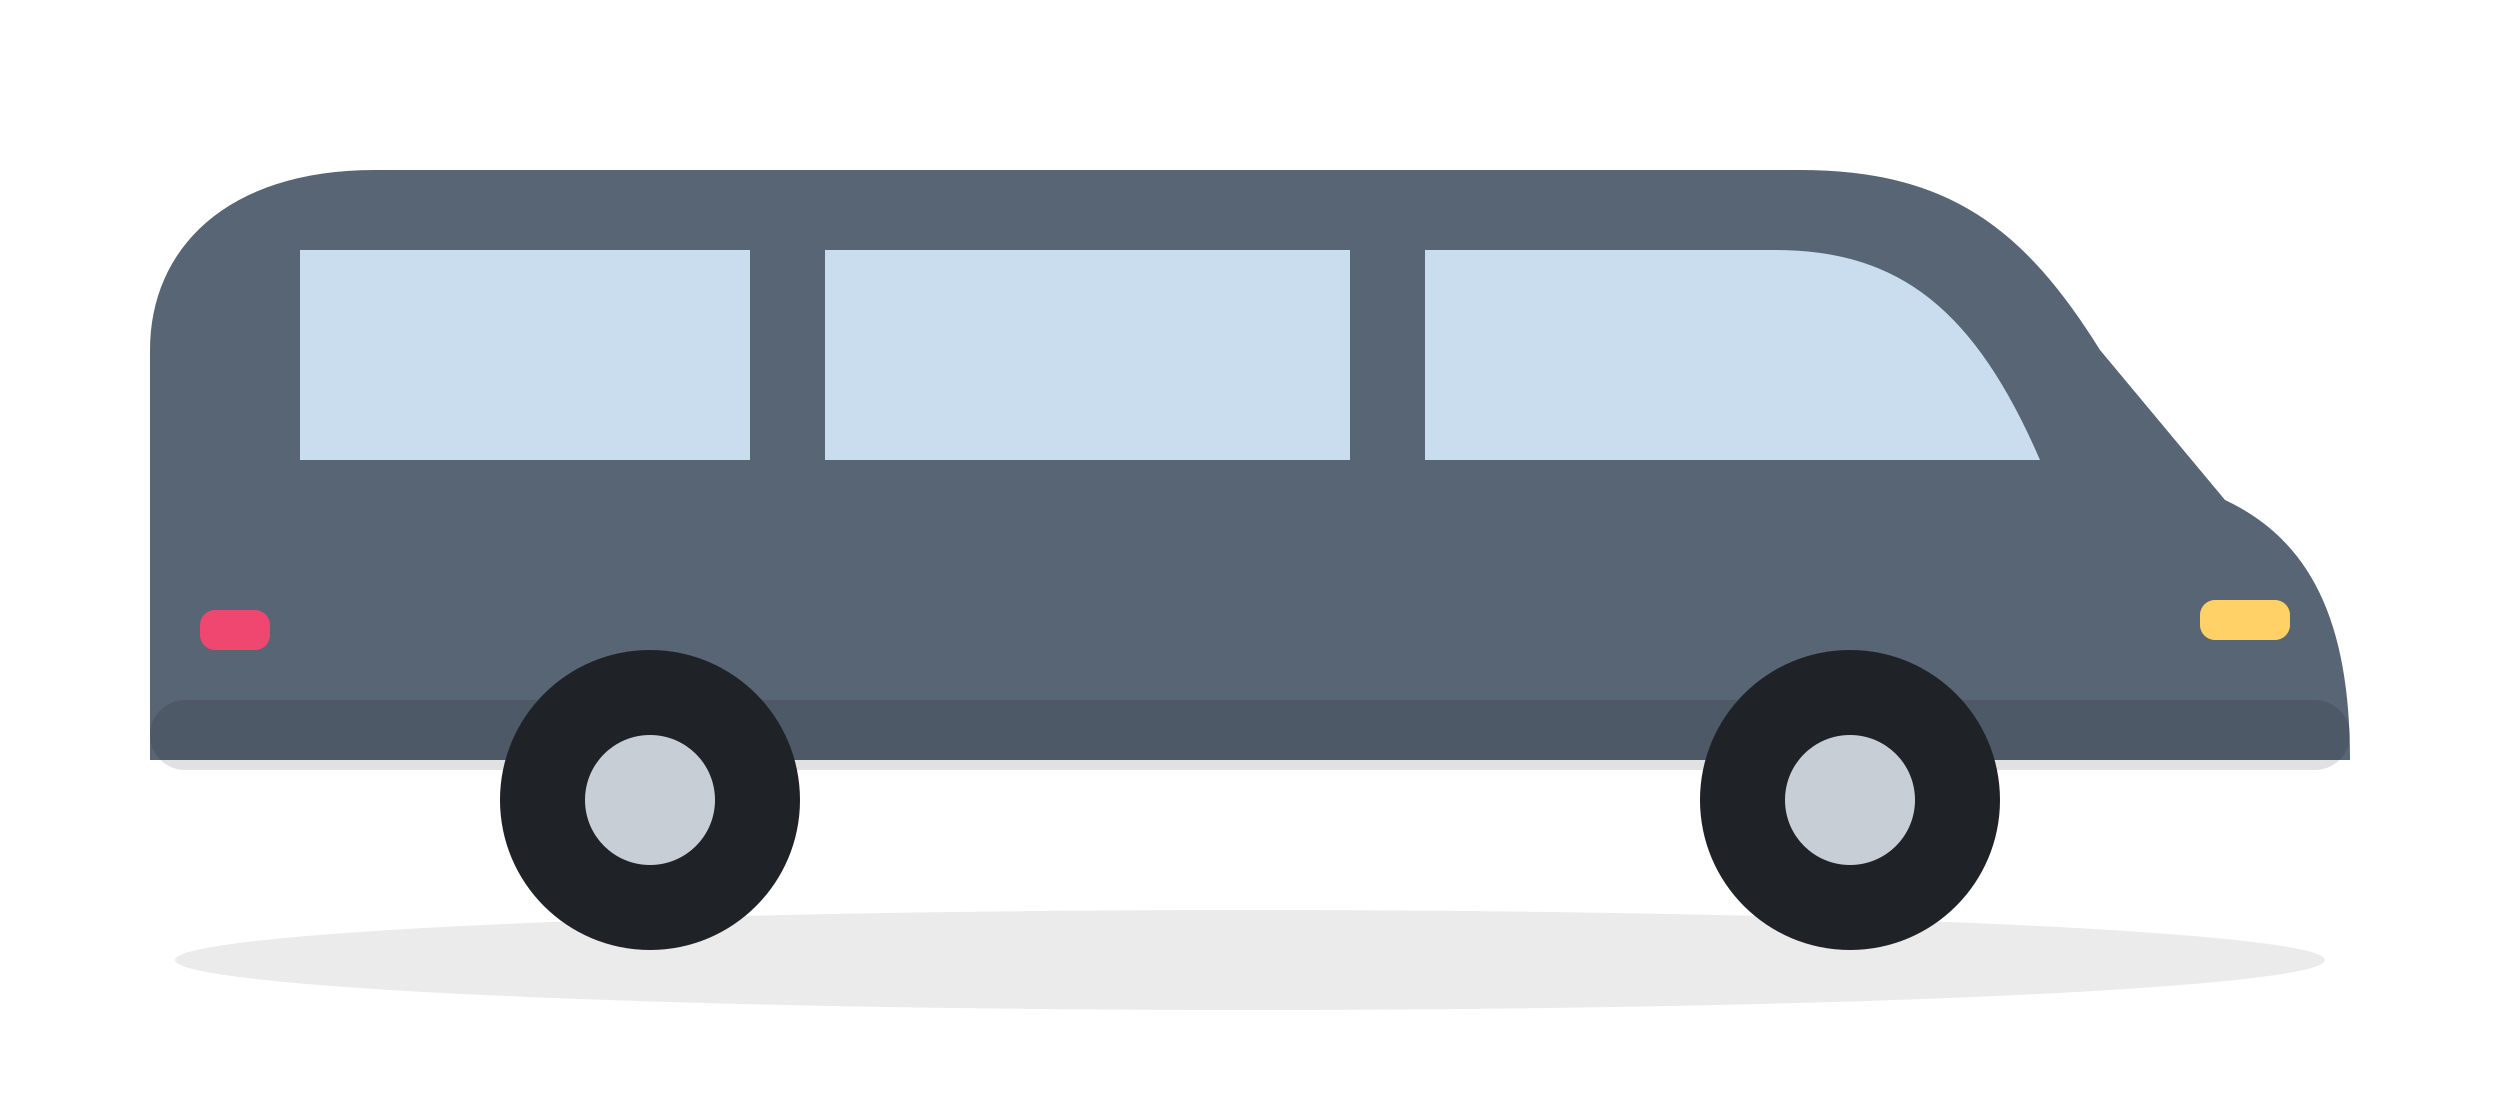
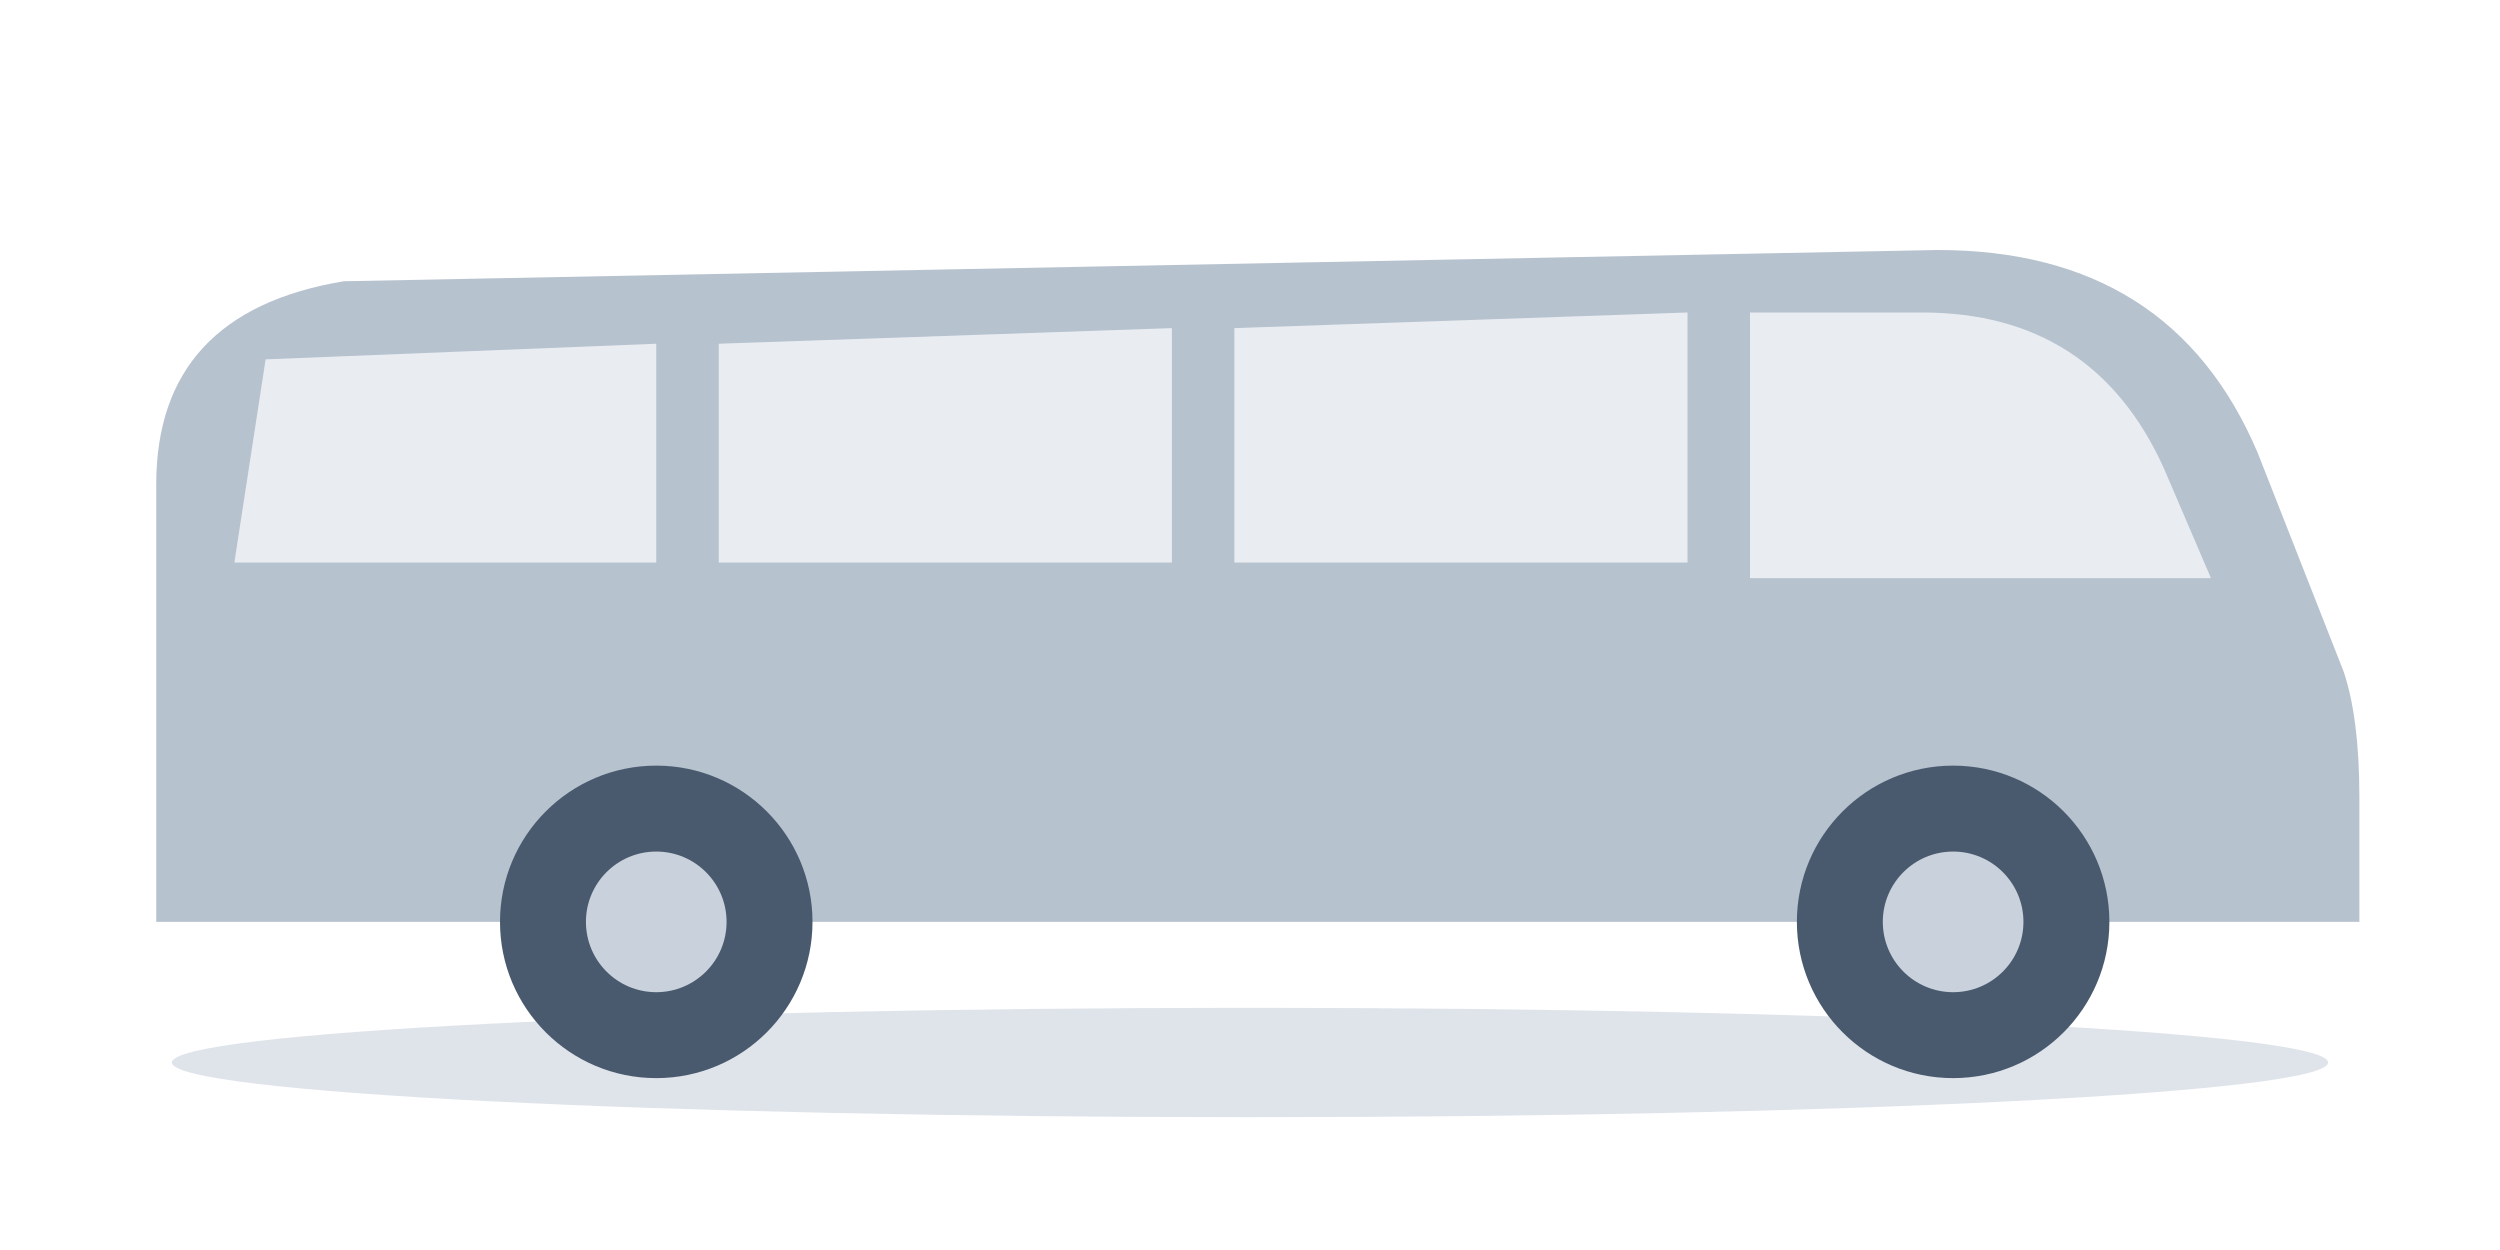
- <svg xmlns="http://www.w3.org/2000/svg" viewBox="0 0 500 220" role="img" aria-label="van">
-   <ellipse cx="250" cy="192" rx="215" ry="10" fill="#000" opacity="0.08" />
-   <path d="M30 152 L30 70 C30 50 45 34 75 34 L360 34 C390 34 405 46 420 70 L445 100 C462 108 470 124 470 152 Z" fill="#576574" />
-   <path d="M60 50 L150 50 L150 92 L60 92 Z M165 50 L270 50 L270 92 L165 92 Z M285 50 L355 50 C380 50 395 62 408 92 L285 92 Z" fill="#cfe3f6" opacity="0.95" />
-   <rect x="30" y="140" width="440" height="14" rx="7" fill="#000" opacity="0.12" />
-   <circle cx="130" cy="160" r="30" fill="#1f2328" />
-   <circle cx="130" cy="160" r="13" fill="#c8ced6" />
-   <circle cx="370" cy="160" r="30" fill="#1f2328" />
-   <circle cx="370" cy="160" r="13" fill="#c8ced6" />
-   <rect x="440" y="120" width="18" height="8" rx="3" fill="#ffd166" />
-   <rect x="40" y="122" width="14" height="8" rx="3" fill="#ef476f" />
+ <svg xmlns="http://www.w3.org/2000/svg" viewBox="0 0 320 160" role="img" aria-label="van">
+   <ellipse cx="160" cy="136" rx="138" ry="7" fill="#dfe4eb" />
+   <path d="M20 118 V62 Q20 40 44 36 L248 32 Q278 32 289 58 L300 86 Q302 92 302 102 V118 Z" fill="#b7c2cf" />
+   <path d="M34 46 L84 44 L84 72 L30 72 Z M92 44 L150 42 L150 72 L92 72 Z M158 42 L216 40 L216 72 L158 72 Z M224 40 L246 40 Q268 40 277 60 L283 74 L224 74 Z" fill="#e9edf2" />
+   <circle cx="84" cy="118" r="20" fill="#4a5a6e" />
+   <circle cx="84" cy="118" r="9" fill="#c9d2dc" />
+   <circle cx="250" cy="118" r="20" fill="#4a5a6e" />
+   <circle cx="250" cy="118" r="9" fill="#c9d2dc" />
</svg>
